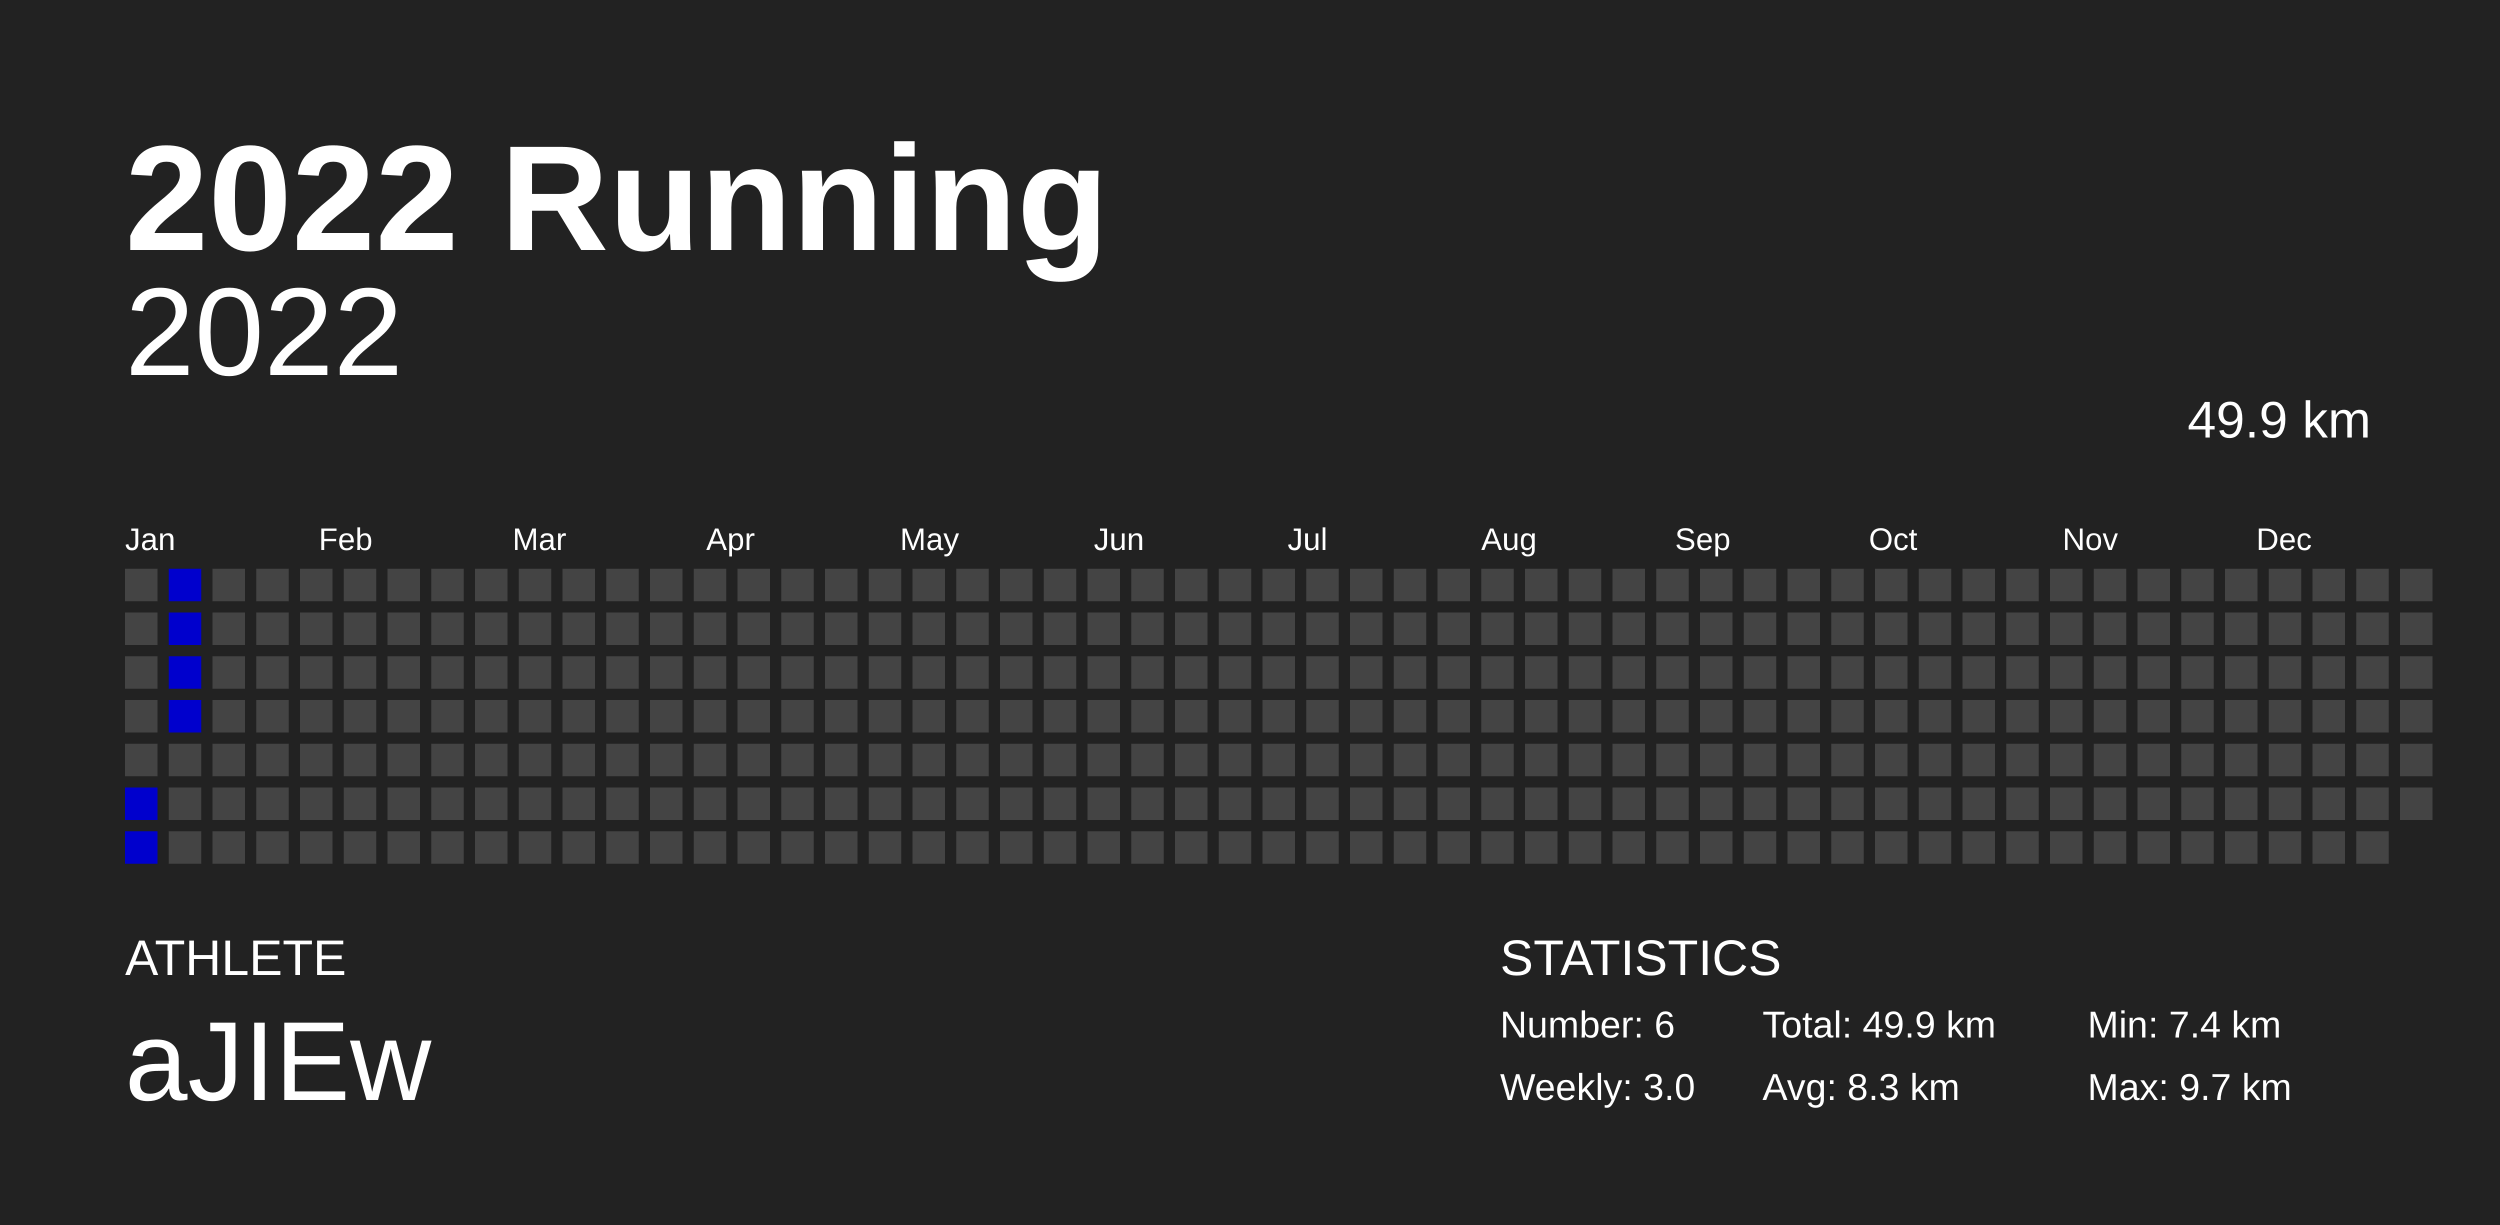
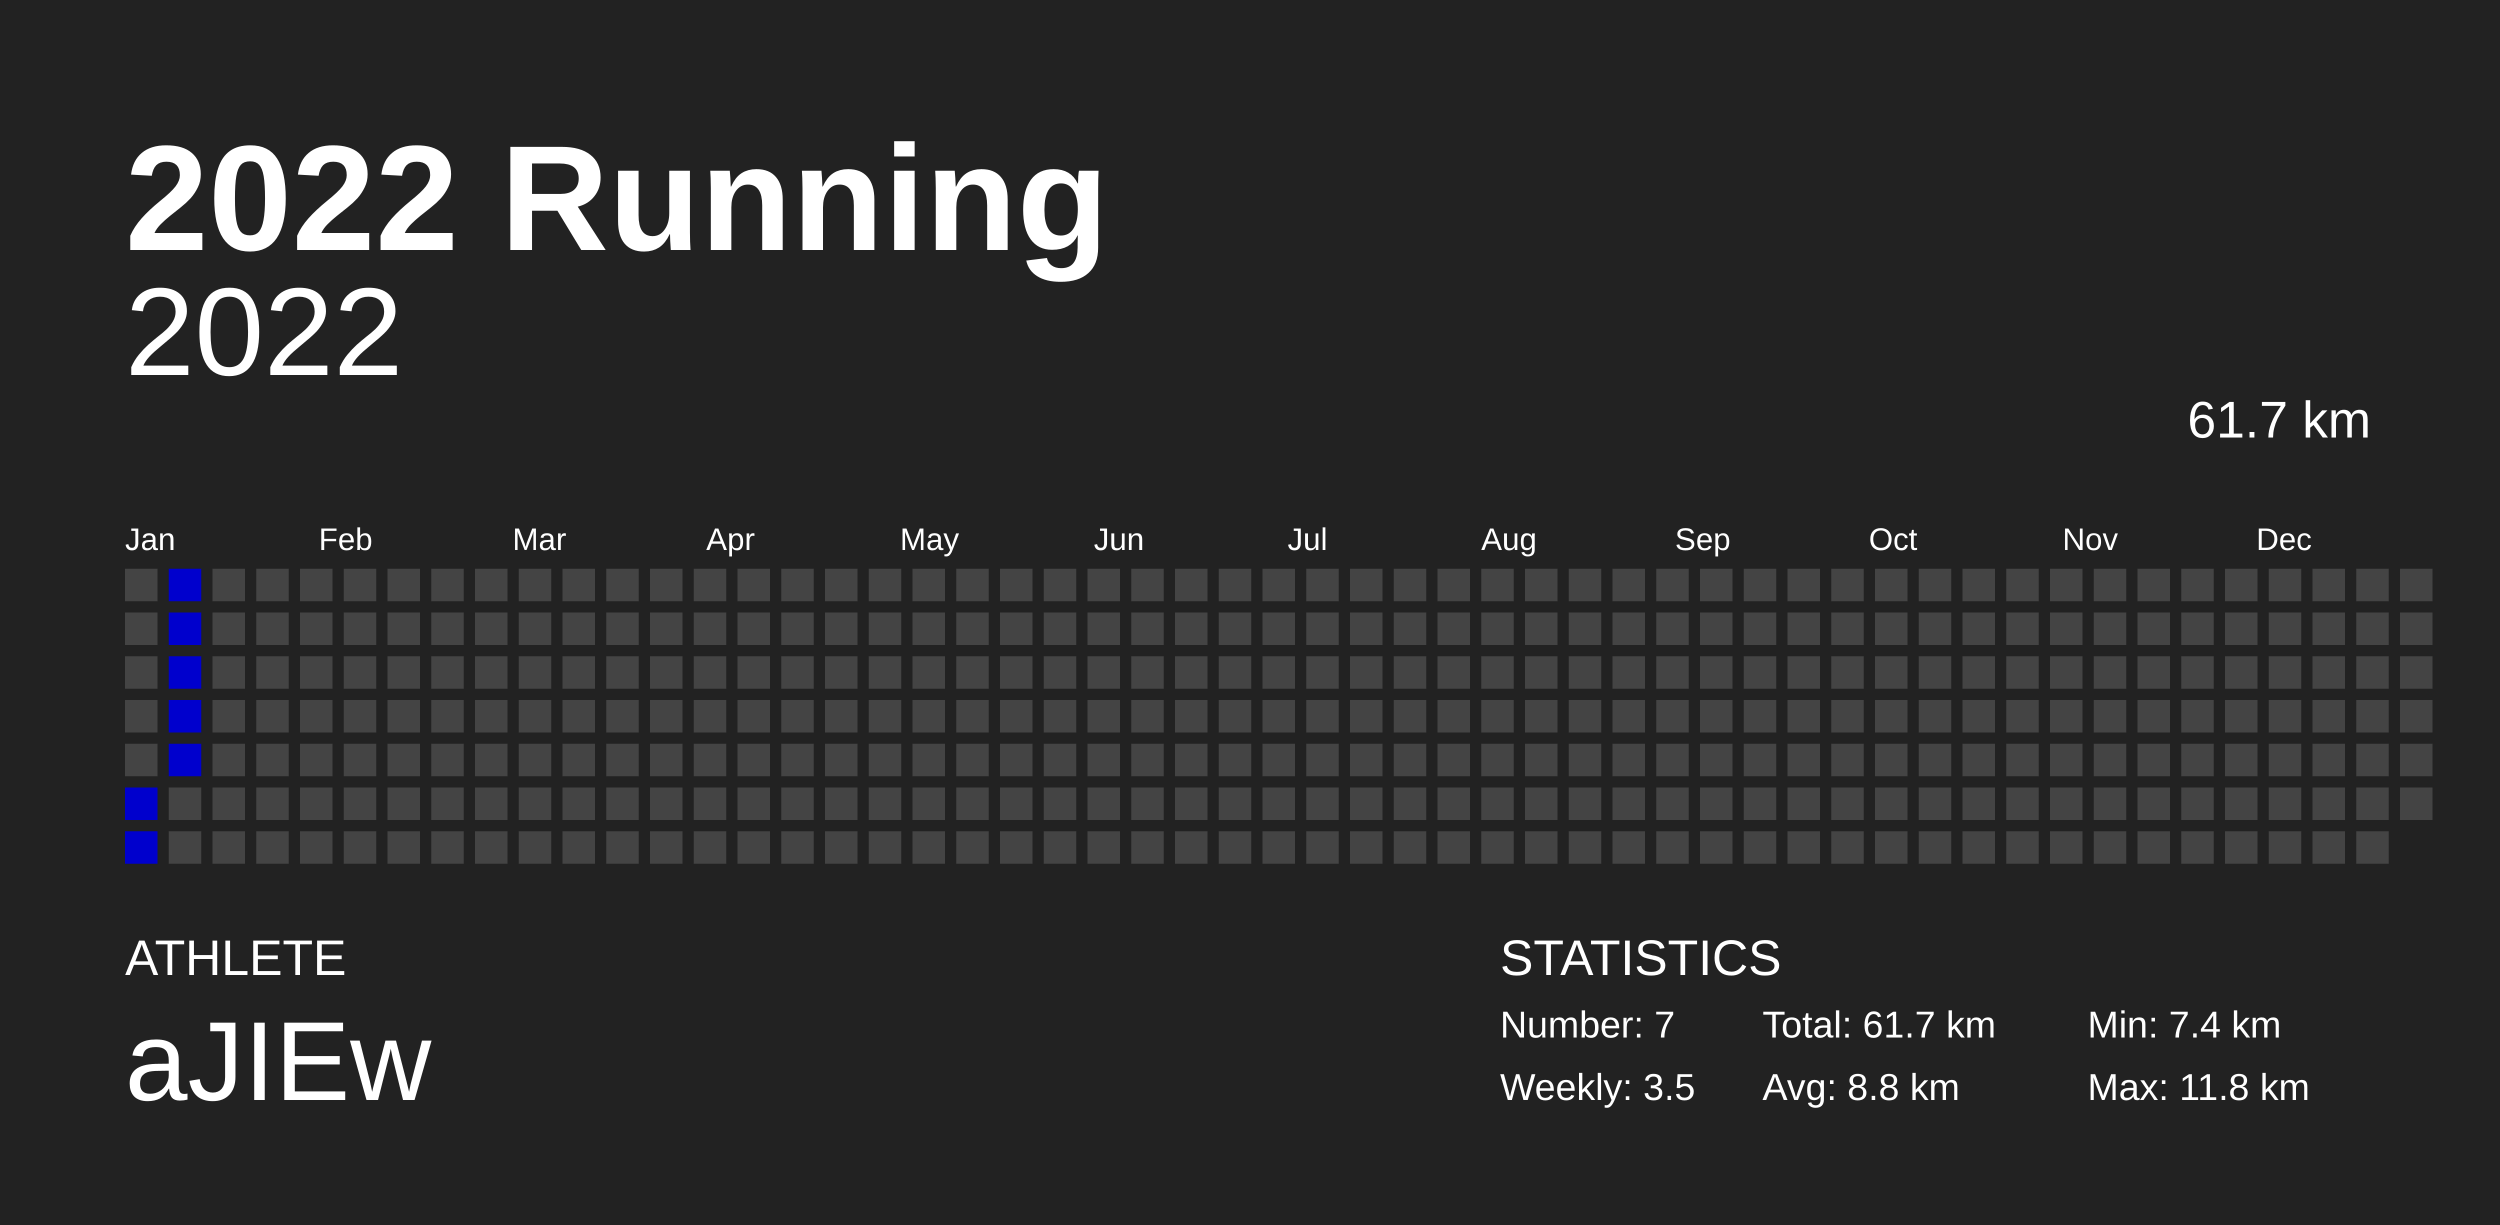
<svg xmlns="http://www.w3.org/2000/svg" baseProfile="full" height="98mm" version="1.1" viewBox="0,0,200,98" width="200mm">
  <defs />
  <rect fill="#222222" height="98" width="200" x="0" y="0" />
  <text fill="#FFFFFF" style="font-size:12px; font-family:Arial; font-weight:bold;" x="10" y="20">2022 Running</text>
  <text fill="#FFFFFF" style="font-size:4px; font-family:Arial" x="10" y="78">ATHLETE</text>
  <text fill="#FFFFFF" style="font-size:9px; font-family:Arial" x="10" y="88">aJIEw</text>
  <text fill="#FFFFFF" style="font-size:4px; font-family:Arial" x="120" y="78">STATISTICS</text>
-   <text fill="#FFFFFF" style="font-size:3px; font-family:Arial" x="120" y="83">Number: 6</text>
-   <text fill="#FFFFFF" style="font-size:3px; font-family:Arial" x="120" y="88">Weekly: 3.0</text>
-   <text fill="#FFFFFF" style="font-size:3px; font-family:Arial" x="141" y="83">Total: 49.9 km</text>
-   <text fill="#FFFFFF" style="font-size:3px; font-family:Arial" x="141" y="88">Avg: 8.3 km</text>
+   <text fill="#FFFFFF" style="font-size:3px; font-family:Arial" x="120" y="83">Number: 7</text>
+   <text fill="#FFFFFF" style="font-size:3px; font-family:Arial" x="120" y="88">Weekly: 3.5</text>
+   <text fill="#FFFFFF" style="font-size:3px; font-family:Arial" x="141" y="83">Total: 61.7 km</text>
+   <text fill="#FFFFFF" style="font-size:3px; font-family:Arial" x="141" y="88">Avg: 8.8 km</text>
  <text fill="#FFFFFF" style="font-size:3px; font-family:Arial" x="167" y="83">Min: 7.4 km</text>
-   <text fill="#FFFFFF" style="font-size:3px; font-family:Arial" x="167" y="88">Max: 9.7 km</text>
+   <text fill="#FFFFFF" style="font-size:3px; font-family:Arial" x="167" y="88">Max: 11.8 km</text>
  <text alignment-baseline="hanging" fill="#FFFFFF" style="font-size:10.0px; font-family:Arial;" x="10" y="30">2022</text>
-   <text alignment-baseline="hanging" fill="#FFFFFF" style="font-size:4.125px; font-family:Arial;" x="175" y="35">49.9 km</text>
+   <text alignment-baseline="hanging" fill="#FFFFFF" style="font-size:4.125px; font-family:Arial;" x="175" y="35">61.7 km</text>
  <text fill="#FFFFFF" style="font-size:2.5px; font-family:Arial" x="10.0" y="44">Jan</text>
  <text fill="#FFFFFF" style="font-size:2.5px; font-family:Arial" x="25.5" y="44">Feb</text>
  <text fill="#FFFFFF" style="font-size:2.5px; font-family:Arial" x="41.0" y="44">Mar</text>
  <text fill="#FFFFFF" style="font-size:2.5px; font-family:Arial" x="56.5" y="44">Apr</text>
  <text fill="#FFFFFF" style="font-size:2.5px; font-family:Arial" x="72.0" y="44">May</text>
  <text fill="#FFFFFF" style="font-size:2.5px; font-family:Arial" x="87.5" y="44">Jun</text>
  <text fill="#FFFFFF" style="font-size:2.5px; font-family:Arial" x="103.0" y="44">Jul</text>
  <text fill="#FFFFFF" style="font-size:2.5px; font-family:Arial" x="118.5" y="44">Aug</text>
  <text fill="#FFFFFF" style="font-size:2.5px; font-family:Arial" x="134.0" y="44">Sep</text>
  <text fill="#FFFFFF" style="font-size:2.5px; font-family:Arial" x="149.5" y="44">Oct</text>
  <text fill="#FFFFFF" style="font-size:2.5px; font-family:Arial" x="165.0" y="44">Nov</text>
  <text fill="#FFFFFF" style="font-size:2.5px; font-family:Arial" x="180.5" y="44">Dec</text>
  <rect fill="#444444" height="2.6" width="2.6" x="10.0" y="45.5" />
  <rect fill="#444444" height="2.6" width="2.6" x="10.0" y="49.0" />
  <rect fill="#444444" height="2.6" width="2.6" x="10.0" y="52.5" />
  <rect fill="#444444" height="2.6" width="2.6" x="10.0" y="56.0" />
  <rect fill="#444444" height="2.6" width="2.6" x="10.0" y="59.5" />
  <rect fill="mediumblue" height="2.6" width="2.6" x="10.0" y="63.0" />
  <rect fill="mediumblue" height="2.6" width="2.6" x="10.0" y="66.5" />
  <rect fill="mediumblue" height="2.6" width="2.6" x="13.5" y="45.5" />
  <rect fill="mediumblue" height="2.6" width="2.6" x="13.5" y="49.0" />
  <rect fill="mediumblue" height="2.6" width="2.6" x="13.5" y="52.5" />
  <rect fill="mediumblue" height="2.6" width="2.6" x="13.5" y="56.0" />
-   <rect fill="#444444" height="2.6" width="2.6" x="13.5" y="59.5" />
+   <rect fill="mediumblue" height="2.6" width="2.6" x="13.5" y="59.5" />
  <rect fill="#444444" height="2.6" width="2.6" x="13.5" y="63.0" />
  <rect fill="#444444" height="2.6" width="2.6" x="13.5" y="66.5" />
  <rect fill="#444444" height="2.6" width="2.6" x="17.0" y="45.5" />
  <rect fill="#444444" height="2.6" width="2.6" x="17.0" y="49.0" />
  <rect fill="#444444" height="2.6" width="2.6" x="17.0" y="52.5" />
  <rect fill="#444444" height="2.6" width="2.6" x="17.0" y="56.0" />
  <rect fill="#444444" height="2.6" width="2.6" x="17.0" y="59.5" />
  <rect fill="#444444" height="2.6" width="2.6" x="17.0" y="63.0" />
  <rect fill="#444444" height="2.6" width="2.6" x="17.0" y="66.5" />
  <rect fill="#444444" height="2.6" width="2.6" x="20.5" y="45.5" />
  <rect fill="#444444" height="2.6" width="2.6" x="20.5" y="49.0" />
  <rect fill="#444444" height="2.6" width="2.6" x="20.5" y="52.5" />
  <rect fill="#444444" height="2.6" width="2.6" x="20.5" y="56.0" />
  <rect fill="#444444" height="2.6" width="2.6" x="20.5" y="59.5" />
  <rect fill="#444444" height="2.6" width="2.6" x="20.5" y="63.0" />
  <rect fill="#444444" height="2.6" width="2.6" x="20.5" y="66.5" />
  <rect fill="#444444" height="2.6" width="2.6" x="24.0" y="45.5" />
  <rect fill="#444444" height="2.6" width="2.6" x="24.0" y="49.0" />
  <rect fill="#444444" height="2.6" width="2.6" x="24.0" y="52.5" />
  <rect fill="#444444" height="2.6" width="2.6" x="24.0" y="56.0" />
  <rect fill="#444444" height="2.6" width="2.6" x="24.0" y="59.5" />
  <rect fill="#444444" height="2.6" width="2.6" x="24.0" y="63.0" />
  <rect fill="#444444" height="2.6" width="2.6" x="24.0" y="66.5" />
  <rect fill="#444444" height="2.6" width="2.6" x="27.5" y="45.5" />
  <rect fill="#444444" height="2.6" width="2.6" x="27.5" y="49.0" />
  <rect fill="#444444" height="2.6" width="2.6" x="27.5" y="52.5" />
  <rect fill="#444444" height="2.6" width="2.6" x="27.5" y="56.0" />
  <rect fill="#444444" height="2.6" width="2.6" x="27.5" y="59.5" />
  <rect fill="#444444" height="2.6" width="2.6" x="27.5" y="63.0" />
  <rect fill="#444444" height="2.6" width="2.6" x="27.5" y="66.5" />
  <rect fill="#444444" height="2.6" width="2.6" x="31.0" y="45.5" />
  <rect fill="#444444" height="2.6" width="2.6" x="31.0" y="49.0" />
  <rect fill="#444444" height="2.6" width="2.6" x="31.0" y="52.5" />
  <rect fill="#444444" height="2.6" width="2.6" x="31.0" y="56.0" />
  <rect fill="#444444" height="2.6" width="2.6" x="31.0" y="59.5" />
  <rect fill="#444444" height="2.6" width="2.6" x="31.0" y="63.0" />
  <rect fill="#444444" height="2.6" width="2.6" x="31.0" y="66.5" />
  <rect fill="#444444" height="2.6" width="2.6" x="34.5" y="45.5" />
  <rect fill="#444444" height="2.6" width="2.6" x="34.5" y="49.0" />
  <rect fill="#444444" height="2.6" width="2.6" x="34.5" y="52.5" />
  <rect fill="#444444" height="2.6" width="2.6" x="34.5" y="56.0" />
  <rect fill="#444444" height="2.6" width="2.6" x="34.5" y="59.5" />
  <rect fill="#444444" height="2.6" width="2.6" x="34.5" y="63.0" />
  <rect fill="#444444" height="2.6" width="2.6" x="34.5" y="66.5" />
  <rect fill="#444444" height="2.6" width="2.6" x="38.0" y="45.5" />
  <rect fill="#444444" height="2.6" width="2.6" x="38.0" y="49.0" />
  <rect fill="#444444" height="2.6" width="2.6" x="38.0" y="52.5" />
  <rect fill="#444444" height="2.6" width="2.6" x="38.0" y="56.0" />
  <rect fill="#444444" height="2.6" width="2.6" x="38.0" y="59.5" />
  <rect fill="#444444" height="2.6" width="2.6" x="38.0" y="63.0" />
  <rect fill="#444444" height="2.6" width="2.6" x="38.0" y="66.5" />
  <rect fill="#444444" height="2.6" width="2.6" x="41.5" y="45.5" />
  <rect fill="#444444" height="2.6" width="2.6" x="41.5" y="49.0" />
  <rect fill="#444444" height="2.6" width="2.6" x="41.5" y="52.5" />
  <rect fill="#444444" height="2.6" width="2.6" x="41.5" y="56.0" />
  <rect fill="#444444" height="2.6" width="2.6" x="41.5" y="59.5" />
  <rect fill="#444444" height="2.6" width="2.6" x="41.5" y="63.0" />
  <rect fill="#444444" height="2.6" width="2.6" x="41.5" y="66.5" />
  <rect fill="#444444" height="2.6" width="2.6" x="45.0" y="45.5" />
  <rect fill="#444444" height="2.6" width="2.6" x="45.0" y="49.0" />
  <rect fill="#444444" height="2.6" width="2.6" x="45.0" y="52.5" />
  <rect fill="#444444" height="2.6" width="2.6" x="45.0" y="56.0" />
  <rect fill="#444444" height="2.6" width="2.6" x="45.0" y="59.5" />
  <rect fill="#444444" height="2.6" width="2.6" x="45.0" y="63.0" />
  <rect fill="#444444" height="2.6" width="2.6" x="45.0" y="66.5" />
  <rect fill="#444444" height="2.6" width="2.6" x="48.5" y="45.5" />
  <rect fill="#444444" height="2.6" width="2.6" x="48.5" y="49.0" />
  <rect fill="#444444" height="2.6" width="2.6" x="48.5" y="52.5" />
  <rect fill="#444444" height="2.6" width="2.6" x="48.5" y="56.0" />
  <rect fill="#444444" height="2.6" width="2.6" x="48.5" y="59.5" />
  <rect fill="#444444" height="2.6" width="2.6" x="48.5" y="63.0" />
  <rect fill="#444444" height="2.6" width="2.6" x="48.5" y="66.5" />
  <rect fill="#444444" height="2.6" width="2.6" x="52.0" y="45.5" />
  <rect fill="#444444" height="2.6" width="2.6" x="52.0" y="49.0" />
  <rect fill="#444444" height="2.6" width="2.6" x="52.0" y="52.5" />
  <rect fill="#444444" height="2.6" width="2.6" x="52.0" y="56.0" />
  <rect fill="#444444" height="2.6" width="2.6" x="52.0" y="59.5" />
  <rect fill="#444444" height="2.6" width="2.6" x="52.0" y="63.0" />
  <rect fill="#444444" height="2.6" width="2.6" x="52.0" y="66.5" />
  <rect fill="#444444" height="2.6" width="2.6" x="55.5" y="45.5" />
  <rect fill="#444444" height="2.6" width="2.6" x="55.5" y="49.0" />
  <rect fill="#444444" height="2.6" width="2.6" x="55.5" y="52.5" />
  <rect fill="#444444" height="2.6" width="2.6" x="55.5" y="56.0" />
  <rect fill="#444444" height="2.6" width="2.6" x="55.5" y="59.5" />
  <rect fill="#444444" height="2.6" width="2.6" x="55.5" y="63.0" />
  <rect fill="#444444" height="2.6" width="2.6" x="55.5" y="66.5" />
  <rect fill="#444444" height="2.6" width="2.6" x="59.0" y="45.5" />
  <rect fill="#444444" height="2.6" width="2.6" x="59.0" y="49.0" />
  <rect fill="#444444" height="2.6" width="2.6" x="59.0" y="52.5" />
  <rect fill="#444444" height="2.6" width="2.6" x="59.0" y="56.0" />
  <rect fill="#444444" height="2.6" width="2.6" x="59.0" y="59.5" />
  <rect fill="#444444" height="2.6" width="2.6" x="59.0" y="63.0" />
  <rect fill="#444444" height="2.6" width="2.6" x="59.0" y="66.5" />
  <rect fill="#444444" height="2.6" width="2.6" x="62.5" y="45.5" />
  <rect fill="#444444" height="2.6" width="2.6" x="62.5" y="49.0" />
  <rect fill="#444444" height="2.6" width="2.6" x="62.5" y="52.5" />
  <rect fill="#444444" height="2.6" width="2.6" x="62.5" y="56.0" />
  <rect fill="#444444" height="2.6" width="2.6" x="62.5" y="59.5" />
  <rect fill="#444444" height="2.6" width="2.6" x="62.5" y="63.0" />
  <rect fill="#444444" height="2.6" width="2.6" x="62.5" y="66.5" />
  <rect fill="#444444" height="2.6" width="2.6" x="66.0" y="45.5" />
  <rect fill="#444444" height="2.6" width="2.6" x="66.0" y="49.0" />
  <rect fill="#444444" height="2.6" width="2.6" x="66.0" y="52.5" />
  <rect fill="#444444" height="2.6" width="2.6" x="66.0" y="56.0" />
  <rect fill="#444444" height="2.6" width="2.6" x="66.0" y="59.5" />
  <rect fill="#444444" height="2.6" width="2.6" x="66.0" y="63.0" />
  <rect fill="#444444" height="2.6" width="2.6" x="66.0" y="66.5" />
  <rect fill="#444444" height="2.6" width="2.6" x="69.5" y="45.5" />
  <rect fill="#444444" height="2.6" width="2.6" x="69.5" y="49.0" />
  <rect fill="#444444" height="2.6" width="2.6" x="69.5" y="52.5" />
  <rect fill="#444444" height="2.6" width="2.6" x="69.5" y="56.0" />
  <rect fill="#444444" height="2.6" width="2.6" x="69.5" y="59.5" />
  <rect fill="#444444" height="2.6" width="2.6" x="69.5" y="63.0" />
  <rect fill="#444444" height="2.6" width="2.6" x="69.5" y="66.5" />
  <rect fill="#444444" height="2.6" width="2.6" x="73.0" y="45.5" />
  <rect fill="#444444" height="2.6" width="2.6" x="73.0" y="49.0" />
  <rect fill="#444444" height="2.6" width="2.6" x="73.0" y="52.5" />
  <rect fill="#444444" height="2.6" width="2.6" x="73.0" y="56.0" />
  <rect fill="#444444" height="2.6" width="2.6" x="73.0" y="59.5" />
  <rect fill="#444444" height="2.6" width="2.6" x="73.0" y="63.0" />
  <rect fill="#444444" height="2.6" width="2.6" x="73.0" y="66.5" />
  <rect fill="#444444" height="2.6" width="2.6" x="76.5" y="45.5" />
  <rect fill="#444444" height="2.6" width="2.6" x="76.5" y="49.0" />
  <rect fill="#444444" height="2.6" width="2.6" x="76.5" y="52.5" />
  <rect fill="#444444" height="2.6" width="2.6" x="76.5" y="56.0" />
  <rect fill="#444444" height="2.6" width="2.6" x="76.5" y="59.5" />
  <rect fill="#444444" height="2.6" width="2.6" x="76.5" y="63.0" />
  <rect fill="#444444" height="2.6" width="2.6" x="76.5" y="66.5" />
  <rect fill="#444444" height="2.6" width="2.6" x="80.0" y="45.5" />
  <rect fill="#444444" height="2.6" width="2.6" x="80.0" y="49.0" />
  <rect fill="#444444" height="2.6" width="2.6" x="80.0" y="52.5" />
  <rect fill="#444444" height="2.6" width="2.6" x="80.0" y="56.0" />
  <rect fill="#444444" height="2.6" width="2.6" x="80.0" y="59.5" />
  <rect fill="#444444" height="2.6" width="2.6" x="80.0" y="63.0" />
  <rect fill="#444444" height="2.6" width="2.6" x="80.0" y="66.5" />
  <rect fill="#444444" height="2.6" width="2.6" x="83.5" y="45.5" />
  <rect fill="#444444" height="2.6" width="2.6" x="83.5" y="49.0" />
  <rect fill="#444444" height="2.6" width="2.6" x="83.5" y="52.5" />
  <rect fill="#444444" height="2.6" width="2.6" x="83.5" y="56.0" />
  <rect fill="#444444" height="2.6" width="2.6" x="83.5" y="59.5" />
  <rect fill="#444444" height="2.6" width="2.6" x="83.5" y="63.0" />
  <rect fill="#444444" height="2.6" width="2.6" x="83.5" y="66.5" />
  <rect fill="#444444" height="2.6" width="2.6" x="87.0" y="45.5" />
  <rect fill="#444444" height="2.6" width="2.6" x="87.0" y="49.0" />
  <rect fill="#444444" height="2.6" width="2.6" x="87.0" y="52.5" />
  <rect fill="#444444" height="2.6" width="2.6" x="87.0" y="56.0" />
  <rect fill="#444444" height="2.6" width="2.6" x="87.0" y="59.5" />
  <rect fill="#444444" height="2.6" width="2.6" x="87.0" y="63.0" />
  <rect fill="#444444" height="2.6" width="2.6" x="87.0" y="66.5" />
  <rect fill="#444444" height="2.6" width="2.6" x="90.5" y="45.5" />
  <rect fill="#444444" height="2.6" width="2.6" x="90.5" y="49.0" />
  <rect fill="#444444" height="2.6" width="2.6" x="90.5" y="52.5" />
  <rect fill="#444444" height="2.6" width="2.6" x="90.5" y="56.0" />
  <rect fill="#444444" height="2.6" width="2.6" x="90.5" y="59.5" />
  <rect fill="#444444" height="2.6" width="2.6" x="90.5" y="63.0" />
  <rect fill="#444444" height="2.6" width="2.6" x="90.5" y="66.5" />
  <rect fill="#444444" height="2.6" width="2.6" x="94.0" y="45.5" />
  <rect fill="#444444" height="2.6" width="2.6" x="94.0" y="49.0" />
  <rect fill="#444444" height="2.6" width="2.6" x="94.0" y="52.5" />
  <rect fill="#444444" height="2.6" width="2.6" x="94.0" y="56.0" />
  <rect fill="#444444" height="2.6" width="2.6" x="94.0" y="59.5" />
  <rect fill="#444444" height="2.6" width="2.6" x="94.0" y="63.0" />
  <rect fill="#444444" height="2.6" width="2.6" x="94.0" y="66.5" />
  <rect fill="#444444" height="2.6" width="2.6" x="97.5" y="45.5" />
  <rect fill="#444444" height="2.6" width="2.6" x="97.5" y="49.0" />
  <rect fill="#444444" height="2.6" width="2.6" x="97.5" y="52.5" />
  <rect fill="#444444" height="2.6" width="2.6" x="97.5" y="56.0" />
  <rect fill="#444444" height="2.6" width="2.6" x="97.5" y="59.5" />
  <rect fill="#444444" height="2.6" width="2.6" x="97.5" y="63.0" />
  <rect fill="#444444" height="2.6" width="2.6" x="97.5" y="66.5" />
  <rect fill="#444444" height="2.6" width="2.6" x="101.0" y="45.5" />
  <rect fill="#444444" height="2.6" width="2.6" x="101.0" y="49.0" />
  <rect fill="#444444" height="2.6" width="2.6" x="101.0" y="52.5" />
  <rect fill="#444444" height="2.6" width="2.6" x="101.0" y="56.0" />
  <rect fill="#444444" height="2.6" width="2.6" x="101.0" y="59.5" />
  <rect fill="#444444" height="2.6" width="2.6" x="101.0" y="63.0" />
  <rect fill="#444444" height="2.6" width="2.6" x="101.0" y="66.5" />
  <rect fill="#444444" height="2.6" width="2.6" x="104.5" y="45.5" />
  <rect fill="#444444" height="2.6" width="2.6" x="104.5" y="49.0" />
  <rect fill="#444444" height="2.6" width="2.6" x="104.5" y="52.5" />
  <rect fill="#444444" height="2.6" width="2.6" x="104.5" y="56.0" />
  <rect fill="#444444" height="2.6" width="2.6" x="104.5" y="59.5" />
  <rect fill="#444444" height="2.6" width="2.6" x="104.5" y="63.0" />
  <rect fill="#444444" height="2.6" width="2.6" x="104.5" y="66.5" />
  <rect fill="#444444" height="2.6" width="2.6" x="108.0" y="45.5" />
  <rect fill="#444444" height="2.6" width="2.6" x="108.0" y="49.0" />
  <rect fill="#444444" height="2.6" width="2.6" x="108.0" y="52.5" />
  <rect fill="#444444" height="2.6" width="2.6" x="108.0" y="56.0" />
  <rect fill="#444444" height="2.6" width="2.6" x="108.0" y="59.5" />
  <rect fill="#444444" height="2.6" width="2.6" x="108.0" y="63.0" />
  <rect fill="#444444" height="2.6" width="2.6" x="108.0" y="66.5" />
  <rect fill="#444444" height="2.6" width="2.6" x="111.5" y="45.5" />
  <rect fill="#444444" height="2.6" width="2.6" x="111.5" y="49.0" />
  <rect fill="#444444" height="2.6" width="2.6" x="111.5" y="52.5" />
  <rect fill="#444444" height="2.6" width="2.6" x="111.5" y="56.0" />
  <rect fill="#444444" height="2.6" width="2.6" x="111.5" y="59.5" />
  <rect fill="#444444" height="2.6" width="2.6" x="111.5" y="63.0" />
  <rect fill="#444444" height="2.6" width="2.6" x="111.5" y="66.5" />
  <rect fill="#444444" height="2.6" width="2.6" x="115.0" y="45.5" />
  <rect fill="#444444" height="2.6" width="2.6" x="115.0" y="49.0" />
  <rect fill="#444444" height="2.6" width="2.6" x="115.0" y="52.5" />
  <rect fill="#444444" height="2.6" width="2.6" x="115.0" y="56.0" />
  <rect fill="#444444" height="2.6" width="2.6" x="115.0" y="59.5" />
  <rect fill="#444444" height="2.6" width="2.6" x="115.0" y="63.0" />
  <rect fill="#444444" height="2.6" width="2.6" x="115.0" y="66.5" />
  <rect fill="#444444" height="2.6" width="2.6" x="118.5" y="45.5" />
  <rect fill="#444444" height="2.6" width="2.6" x="118.5" y="49.0" />
  <rect fill="#444444" height="2.6" width="2.6" x="118.5" y="52.5" />
  <rect fill="#444444" height="2.6" width="2.6" x="118.5" y="56.0" />
  <rect fill="#444444" height="2.6" width="2.6" x="118.5" y="59.5" />
  <rect fill="#444444" height="2.6" width="2.6" x="118.5" y="63.0" />
  <rect fill="#444444" height="2.6" width="2.6" x="118.5" y="66.5" />
  <rect fill="#444444" height="2.6" width="2.6" x="122.0" y="45.5" />
  <rect fill="#444444" height="2.6" width="2.6" x="122.0" y="49.0" />
  <rect fill="#444444" height="2.6" width="2.6" x="122.0" y="52.5" />
  <rect fill="#444444" height="2.6" width="2.6" x="122.0" y="56.0" />
  <rect fill="#444444" height="2.6" width="2.6" x="122.0" y="59.5" />
  <rect fill="#444444" height="2.6" width="2.6" x="122.0" y="63.0" />
  <rect fill="#444444" height="2.6" width="2.6" x="122.0" y="66.5" />
  <rect fill="#444444" height="2.6" width="2.6" x="125.5" y="45.5" />
  <rect fill="#444444" height="2.6" width="2.6" x="125.5" y="49.0" />
  <rect fill="#444444" height="2.6" width="2.6" x="125.5" y="52.5" />
  <rect fill="#444444" height="2.6" width="2.6" x="125.5" y="56.0" />
  <rect fill="#444444" height="2.6" width="2.6" x="125.5" y="59.5" />
  <rect fill="#444444" height="2.6" width="2.6" x="125.5" y="63.0" />
  <rect fill="#444444" height="2.6" width="2.6" x="125.5" y="66.5" />
  <rect fill="#444444" height="2.6" width="2.6" x="129.0" y="45.5" />
  <rect fill="#444444" height="2.6" width="2.6" x="129.0" y="49.0" />
  <rect fill="#444444" height="2.6" width="2.6" x="129.0" y="52.5" />
  <rect fill="#444444" height="2.6" width="2.6" x="129.0" y="56.0" />
  <rect fill="#444444" height="2.6" width="2.6" x="129.0" y="59.5" />
  <rect fill="#444444" height="2.6" width="2.6" x="129.0" y="63.0" />
  <rect fill="#444444" height="2.6" width="2.6" x="129.0" y="66.5" />
  <rect fill="#444444" height="2.6" width="2.6" x="132.5" y="45.5" />
  <rect fill="#444444" height="2.6" width="2.6" x="132.5" y="49.0" />
  <rect fill="#444444" height="2.6" width="2.6" x="132.5" y="52.5" />
  <rect fill="#444444" height="2.6" width="2.6" x="132.5" y="56.0" />
  <rect fill="#444444" height="2.6" width="2.6" x="132.5" y="59.5" />
  <rect fill="#444444" height="2.6" width="2.6" x="132.5" y="63.0" />
  <rect fill="#444444" height="2.6" width="2.6" x="132.5" y="66.5" />
  <rect fill="#444444" height="2.6" width="2.6" x="136.0" y="45.5" />
  <rect fill="#444444" height="2.6" width="2.6" x="136.0" y="49.0" />
  <rect fill="#444444" height="2.6" width="2.6" x="136.0" y="52.5" />
  <rect fill="#444444" height="2.6" width="2.6" x="136.0" y="56.0" />
  <rect fill="#444444" height="2.6" width="2.6" x="136.0" y="59.5" />
  <rect fill="#444444" height="2.6" width="2.6" x="136.0" y="63.0" />
  <rect fill="#444444" height="2.6" width="2.6" x="136.0" y="66.5" />
  <rect fill="#444444" height="2.6" width="2.6" x="139.5" y="45.5" />
  <rect fill="#444444" height="2.6" width="2.6" x="139.5" y="49.0" />
  <rect fill="#444444" height="2.6" width="2.6" x="139.5" y="52.5" />
  <rect fill="#444444" height="2.6" width="2.6" x="139.5" y="56.0" />
  <rect fill="#444444" height="2.6" width="2.6" x="139.5" y="59.5" />
  <rect fill="#444444" height="2.6" width="2.6" x="139.5" y="63.0" />
  <rect fill="#444444" height="2.6" width="2.6" x="139.5" y="66.5" />
  <rect fill="#444444" height="2.6" width="2.6" x="143.0" y="45.5" />
  <rect fill="#444444" height="2.6" width="2.6" x="143.0" y="49.0" />
  <rect fill="#444444" height="2.6" width="2.6" x="143.0" y="52.5" />
  <rect fill="#444444" height="2.6" width="2.6" x="143.0" y="56.0" />
  <rect fill="#444444" height="2.6" width="2.6" x="143.0" y="59.5" />
  <rect fill="#444444" height="2.6" width="2.6" x="143.0" y="63.0" />
  <rect fill="#444444" height="2.6" width="2.6" x="143.0" y="66.5" />
  <rect fill="#444444" height="2.6" width="2.6" x="146.5" y="45.5" />
  <rect fill="#444444" height="2.6" width="2.6" x="146.5" y="49.0" />
  <rect fill="#444444" height="2.6" width="2.6" x="146.5" y="52.5" />
  <rect fill="#444444" height="2.6" width="2.6" x="146.5" y="56.0" />
  <rect fill="#444444" height="2.6" width="2.6" x="146.5" y="59.5" />
  <rect fill="#444444" height="2.6" width="2.6" x="146.5" y="63.0" />
  <rect fill="#444444" height="2.6" width="2.6" x="146.5" y="66.5" />
  <rect fill="#444444" height="2.6" width="2.6" x="150.0" y="45.5" />
  <rect fill="#444444" height="2.6" width="2.6" x="150.0" y="49.0" />
  <rect fill="#444444" height="2.6" width="2.6" x="150.0" y="52.5" />
  <rect fill="#444444" height="2.6" width="2.6" x="150.0" y="56.0" />
  <rect fill="#444444" height="2.6" width="2.6" x="150.0" y="59.5" />
  <rect fill="#444444" height="2.6" width="2.6" x="150.0" y="63.0" />
  <rect fill="#444444" height="2.6" width="2.6" x="150.0" y="66.5" />
  <rect fill="#444444" height="2.6" width="2.6" x="153.5" y="45.5" />
  <rect fill="#444444" height="2.6" width="2.6" x="153.5" y="49.0" />
  <rect fill="#444444" height="2.6" width="2.6" x="153.5" y="52.5" />
  <rect fill="#444444" height="2.6" width="2.6" x="153.5" y="56.0" />
  <rect fill="#444444" height="2.6" width="2.6" x="153.5" y="59.5" />
  <rect fill="#444444" height="2.6" width="2.6" x="153.5" y="63.0" />
  <rect fill="#444444" height="2.6" width="2.6" x="153.5" y="66.5" />
  <rect fill="#444444" height="2.6" width="2.6" x="157.0" y="45.5" />
  <rect fill="#444444" height="2.6" width="2.6" x="157.0" y="49.0" />
  <rect fill="#444444" height="2.6" width="2.6" x="157.0" y="52.5" />
  <rect fill="#444444" height="2.6" width="2.6" x="157.0" y="56.0" />
  <rect fill="#444444" height="2.6" width="2.6" x="157.0" y="59.5" />
  <rect fill="#444444" height="2.6" width="2.6" x="157.0" y="63.0" />
  <rect fill="#444444" height="2.6" width="2.6" x="157.0" y="66.5" />
  <rect fill="#444444" height="2.6" width="2.6" x="160.5" y="45.5" />
  <rect fill="#444444" height="2.6" width="2.6" x="160.5" y="49.0" />
  <rect fill="#444444" height="2.6" width="2.6" x="160.5" y="52.5" />
  <rect fill="#444444" height="2.6" width="2.6" x="160.5" y="56.0" />
  <rect fill="#444444" height="2.6" width="2.6" x="160.5" y="59.5" />
  <rect fill="#444444" height="2.6" width="2.6" x="160.5" y="63.0" />
  <rect fill="#444444" height="2.6" width="2.6" x="160.5" y="66.5" />
  <rect fill="#444444" height="2.6" width="2.6" x="164.0" y="45.5" />
  <rect fill="#444444" height="2.6" width="2.6" x="164.0" y="49.0" />
  <rect fill="#444444" height="2.6" width="2.6" x="164.0" y="52.5" />
  <rect fill="#444444" height="2.6" width="2.6" x="164.0" y="56.0" />
  <rect fill="#444444" height="2.6" width="2.6" x="164.0" y="59.5" />
  <rect fill="#444444" height="2.6" width="2.6" x="164.0" y="63.0" />
  <rect fill="#444444" height="2.6" width="2.6" x="164.0" y="66.5" />
  <rect fill="#444444" height="2.6" width="2.6" x="167.5" y="45.5" />
  <rect fill="#444444" height="2.6" width="2.6" x="167.5" y="49.0" />
  <rect fill="#444444" height="2.6" width="2.6" x="167.5" y="52.5" />
  <rect fill="#444444" height="2.6" width="2.6" x="167.5" y="56.0" />
  <rect fill="#444444" height="2.6" width="2.6" x="167.5" y="59.5" />
  <rect fill="#444444" height="2.6" width="2.6" x="167.5" y="63.0" />
  <rect fill="#444444" height="2.6" width="2.6" x="167.5" y="66.5" />
  <rect fill="#444444" height="2.6" width="2.6" x="171.0" y="45.5" />
  <rect fill="#444444" height="2.6" width="2.6" x="171.0" y="49.0" />
  <rect fill="#444444" height="2.6" width="2.6" x="171.0" y="52.5" />
  <rect fill="#444444" height="2.6" width="2.6" x="171.0" y="56.0" />
  <rect fill="#444444" height="2.6" width="2.6" x="171.0" y="59.5" />
  <rect fill="#444444" height="2.6" width="2.6" x="171.0" y="63.0" />
  <rect fill="#444444" height="2.6" width="2.6" x="171.0" y="66.5" />
  <rect fill="#444444" height="2.6" width="2.6" x="174.5" y="45.5" />
  <rect fill="#444444" height="2.6" width="2.6" x="174.5" y="49.0" />
  <rect fill="#444444" height="2.6" width="2.6" x="174.5" y="52.5" />
  <rect fill="#444444" height="2.6" width="2.6" x="174.5" y="56.0" />
  <rect fill="#444444" height="2.6" width="2.6" x="174.5" y="59.5" />
  <rect fill="#444444" height="2.6" width="2.6" x="174.5" y="63.0" />
  <rect fill="#444444" height="2.6" width="2.6" x="174.5" y="66.5" />
  <rect fill="#444444" height="2.6" width="2.6" x="178.0" y="45.5" />
  <rect fill="#444444" height="2.6" width="2.6" x="178.0" y="49.0" />
  <rect fill="#444444" height="2.6" width="2.6" x="178.0" y="52.5" />
  <rect fill="#444444" height="2.6" width="2.6" x="178.0" y="56.0" />
  <rect fill="#444444" height="2.6" width="2.6" x="178.0" y="59.5" />
  <rect fill="#444444" height="2.6" width="2.6" x="178.0" y="63.0" />
  <rect fill="#444444" height="2.6" width="2.6" x="178.0" y="66.5" />
  <rect fill="#444444" height="2.6" width="2.6" x="181.5" y="45.5" />
  <rect fill="#444444" height="2.6" width="2.6" x="181.5" y="49.0" />
  <rect fill="#444444" height="2.6" width="2.6" x="181.5" y="52.5" />
  <rect fill="#444444" height="2.6" width="2.6" x="181.5" y="56.0" />
  <rect fill="#444444" height="2.6" width="2.6" x="181.5" y="59.5" />
  <rect fill="#444444" height="2.6" width="2.6" x="181.5" y="63.0" />
  <rect fill="#444444" height="2.6" width="2.6" x="181.5" y="66.5" />
  <rect fill="#444444" height="2.6" width="2.6" x="185.0" y="45.5" />
  <rect fill="#444444" height="2.6" width="2.6" x="185.0" y="49.0" />
  <rect fill="#444444" height="2.6" width="2.6" x="185.0" y="52.5" />
  <rect fill="#444444" height="2.6" width="2.6" x="185.0" y="56.0" />
  <rect fill="#444444" height="2.6" width="2.6" x="185.0" y="59.5" />
  <rect fill="#444444" height="2.6" width="2.6" x="185.0" y="63.0" />
  <rect fill="#444444" height="2.6" width="2.6" x="185.0" y="66.5" />
  <rect fill="#444444" height="2.6" width="2.6" x="188.5" y="45.5" />
  <rect fill="#444444" height="2.6" width="2.6" x="188.5" y="49.0" />
  <rect fill="#444444" height="2.6" width="2.6" x="188.5" y="52.5" />
  <rect fill="#444444" height="2.6" width="2.6" x="188.5" y="56.0" />
  <rect fill="#444444" height="2.6" width="2.6" x="188.5" y="59.5" />
  <rect fill="#444444" height="2.6" width="2.6" x="188.5" y="63.0" />
  <rect fill="#444444" height="2.6" width="2.6" x="188.5" y="66.5" />
  <rect fill="#444444" height="2.6" width="2.6" x="192.0" y="45.5" />
  <rect fill="#444444" height="2.6" width="2.6" x="192.0" y="49.0" />
  <rect fill="#444444" height="2.6" width="2.6" x="192.0" y="52.5" />
  <rect fill="#444444" height="2.6" width="2.6" x="192.0" y="56.0" />
  <rect fill="#444444" height="2.6" width="2.6" x="192.0" y="59.5" />
  <rect fill="#444444" height="2.6" width="2.6" x="192.0" y="63.0" />
</svg>
